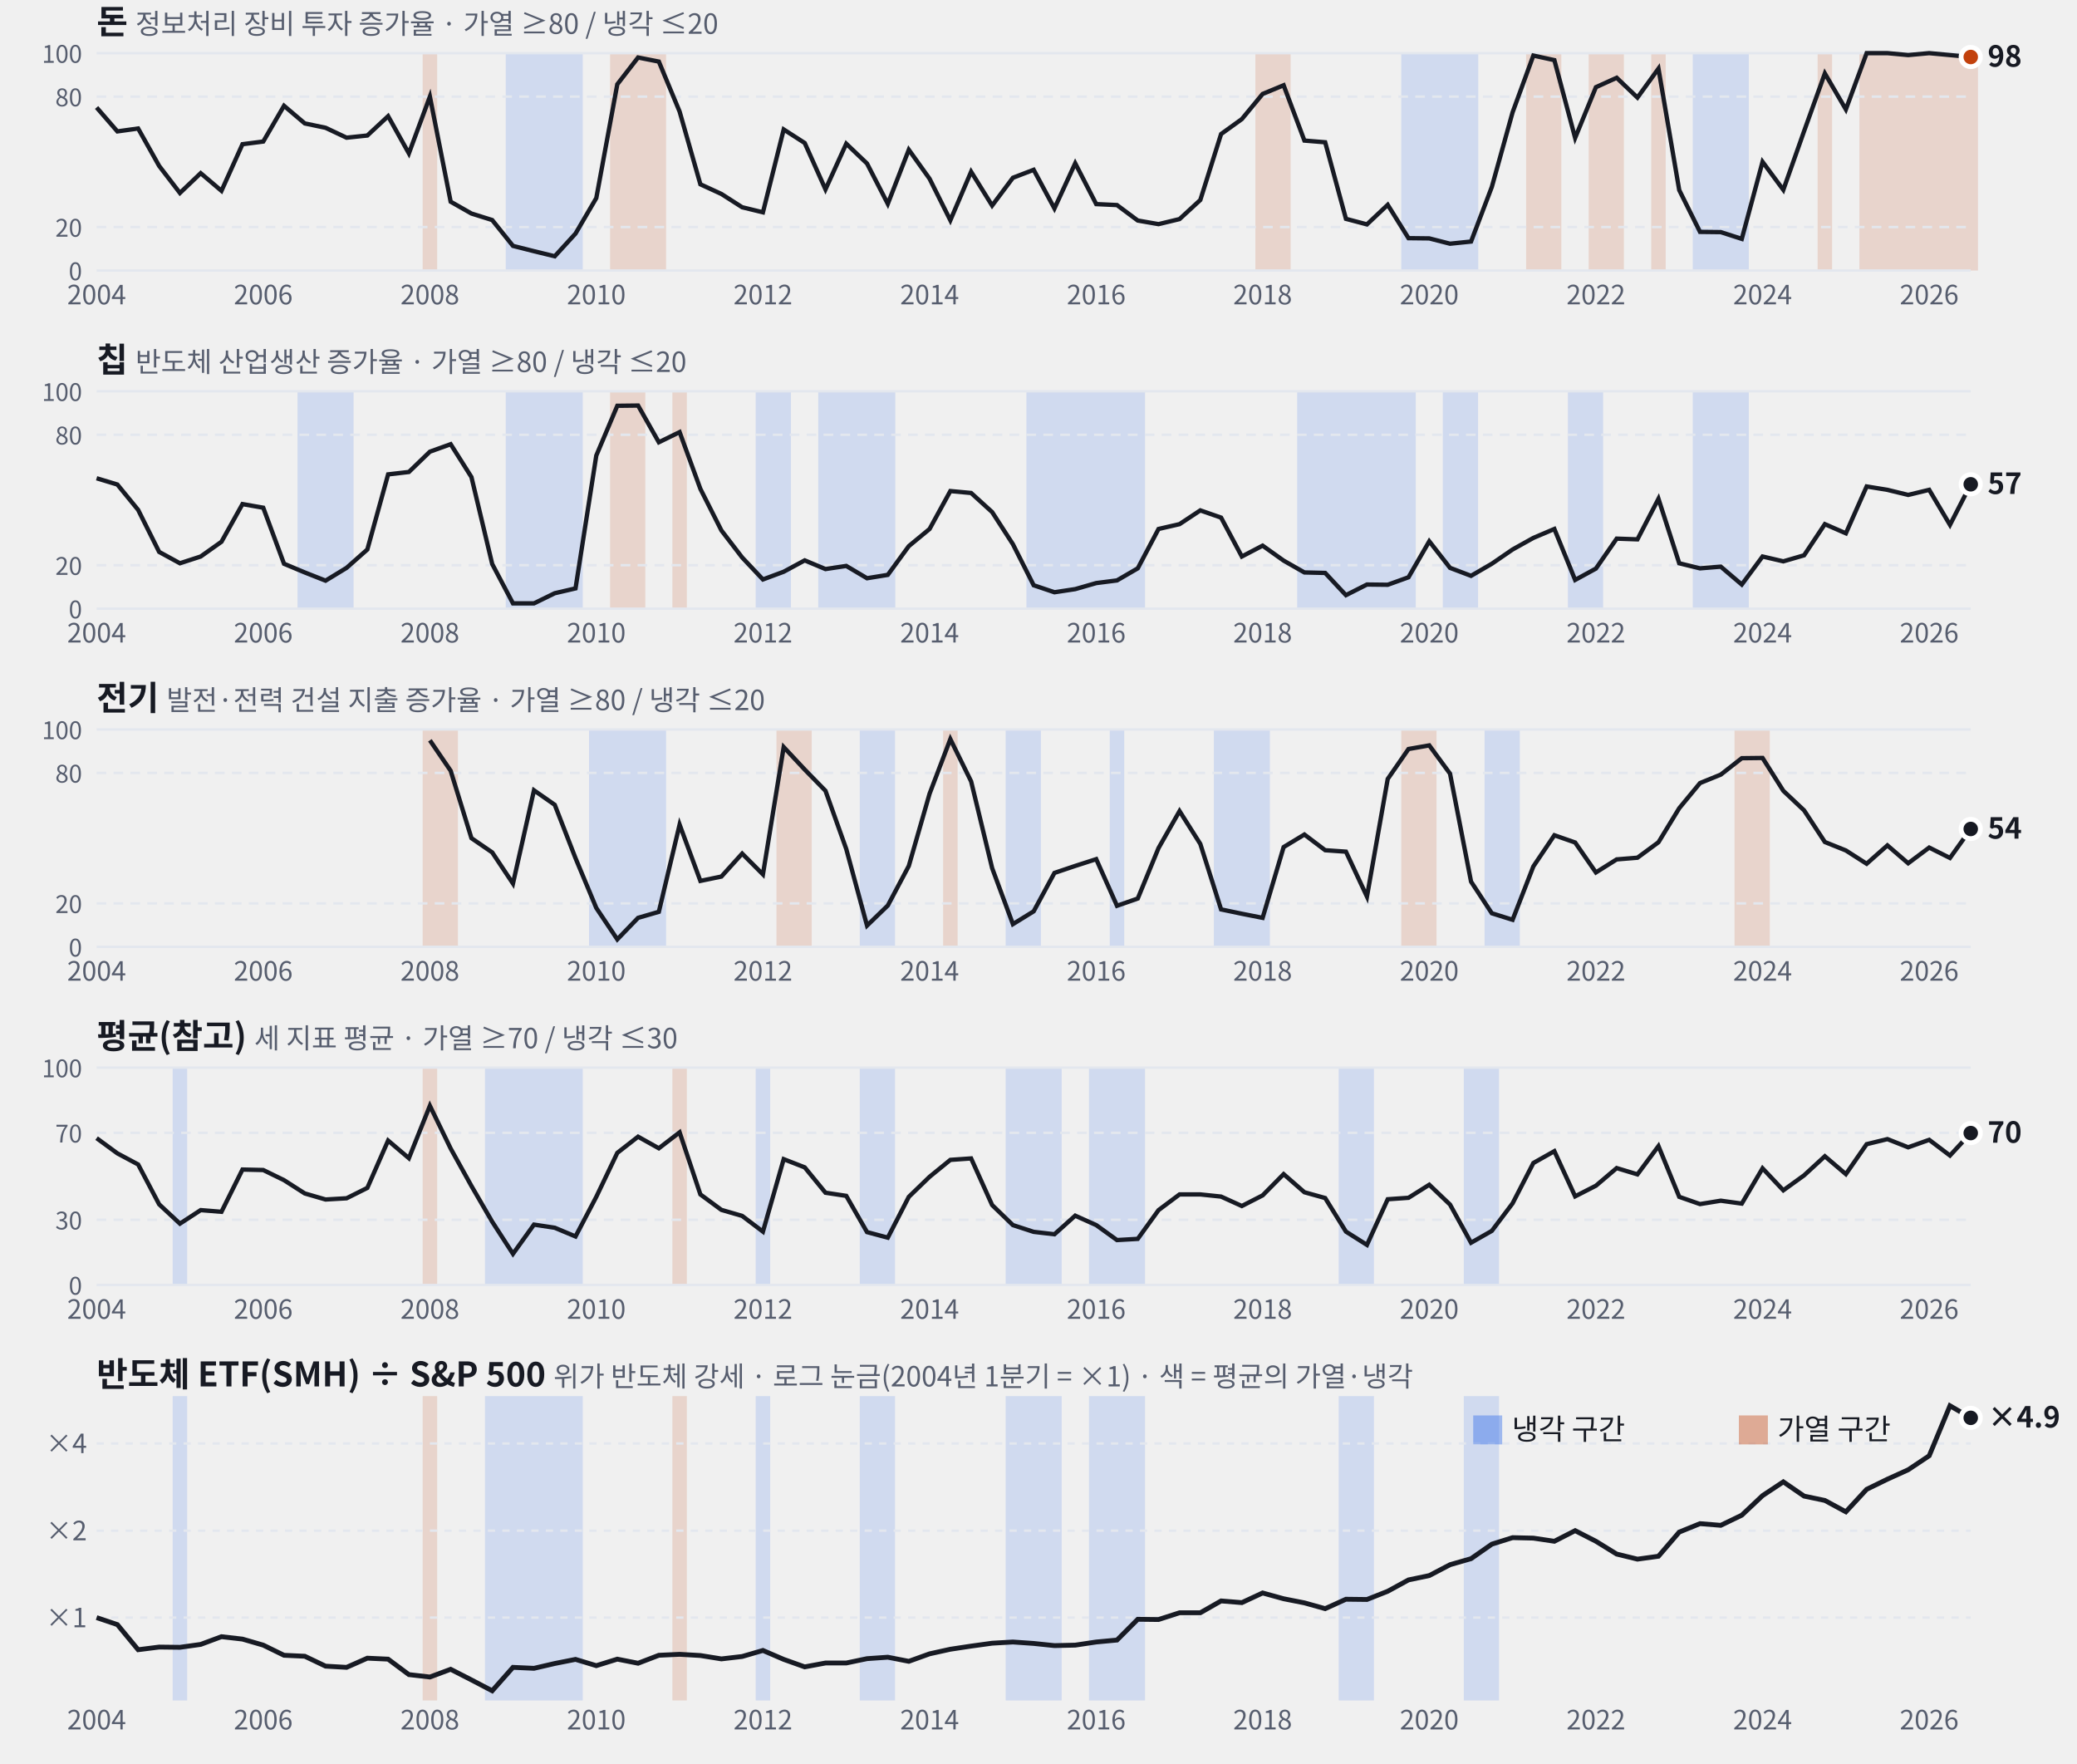
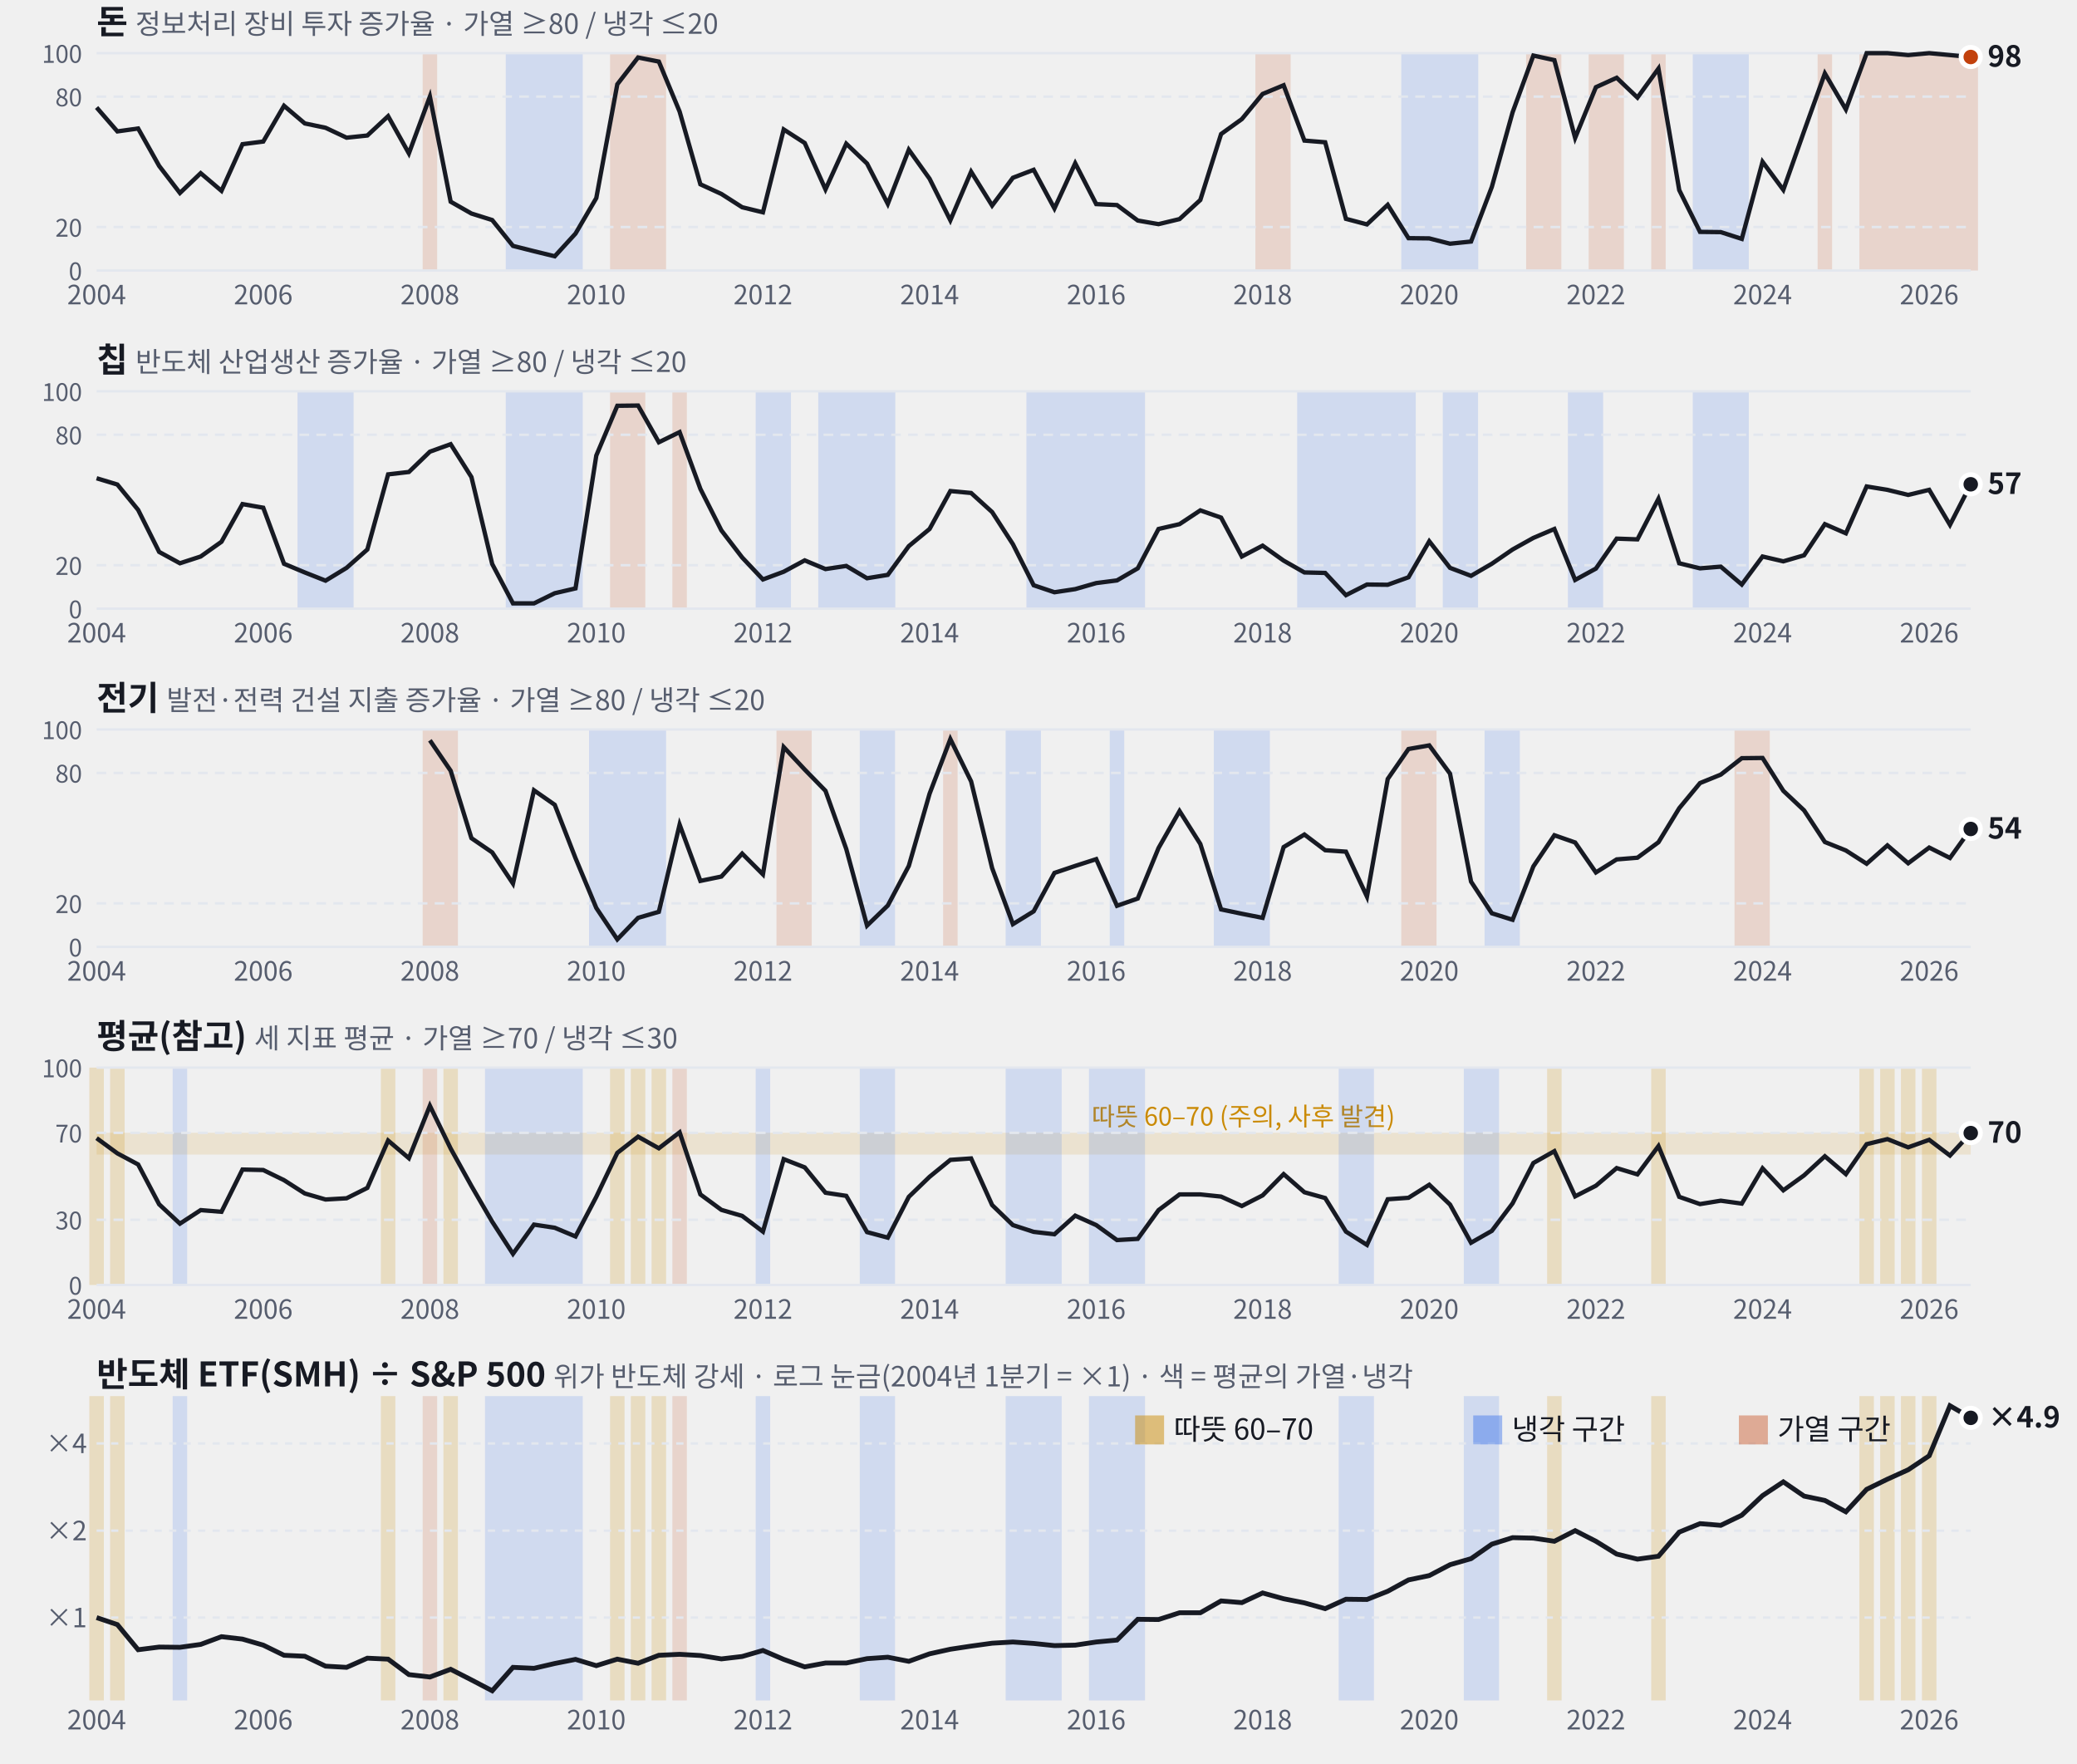
<svg xmlns="http://www.w3.org/2000/svg" viewBox="0 0 860 730" font-family="IBM Plex Sans KR, Apple SD Gothic Neo, Noto Sans CJK KR, sans-serif">
  <text x="40" y="14" font-size="14" font-weight="700" fill="#171A23">돈 <tspan font-size="11.5" font-weight="400" fill="#565D6E">정보처리 장비 투자 증가율 · 가열 ≥80 / 냉각 ≤20</tspan>
  </text>
  <rect x="175.0" y="22" width="6.0" height="90" fill="#C2410C" opacity="0.16" />
  <rect x="209.4" y="22" width="31.9" height="90" fill="#2563EB" opacity="0.16" />
  <rect x="252.6" y="22" width="23.2" height="90" fill="#C2410C" opacity="0.16" />
  <rect x="519.8" y="22" width="14.6" height="90" fill="#C2410C" opacity="0.16" />
  <rect x="580.2" y="22" width="31.9" height="90" fill="#2563EB" opacity="0.16" />
  <rect x="631.9" y="22" width="14.6" height="90" fill="#C2410C" opacity="0.16" />
  <rect x="657.8" y="22" width="14.6" height="90" fill="#C2410C" opacity="0.16" />
  <rect x="683.7" y="22" width="6.0" height="90" fill="#C2410C" opacity="0.16" />
  <rect x="700.9" y="22" width="23.2" height="90" fill="#2563EB" opacity="0.16" />
  <rect x="752.6" y="22" width="6.0" height="90" fill="#C2410C" opacity="0.16" />
  <rect x="769.9" y="22" width="49.1" height="90" fill="#C2410C" opacity="0.16" />
  <line x1="40" x2="816" y1="112.0" y2="112.0" stroke="#E3E7EE" />
  <text x="34" y="116.0" text-anchor="end" font-size="10" fill="#565D6E">0</text>
  <line x1="40" x2="816" y1="94.0" y2="94.0" stroke="#E3E7EE" stroke-dasharray="4 3" />
  <text x="34" y="98.0" text-anchor="end" font-size="10" fill="#565D6E">20</text>
  <line x1="40" x2="816" y1="40.0" y2="40.0" stroke="#E3E7EE" stroke-dasharray="4 3" />
  <text x="34" y="44.0" text-anchor="end" font-size="10" fill="#565D6E">80</text>
  <line x1="40" x2="816" y1="22.0" y2="22.0" stroke="#E3E7EE" />
  <text x="34" y="26.0" text-anchor="end" font-size="10" fill="#565D6E">100</text>
  <polyline points="40.0,44.5 48.6,54.4 57.2,53.2 65.9,68.7 74.5,79.9 83.1,71.7 91.7,79.0 100.4,59.7 109.0,58.6 117.6,43.8 126.2,51.1 134.8,52.9 143.5,57.0 152.1,56.1 160.7,48.1 169.3,63.5 178.0,40.0 186.6,83.5 195.2,88.4 203.8,91.1 212.4,101.8 221.1,104.0 229.7,106.1 238.3,96.7 246.9,82.0 255.6,34.9 264.2,23.8 272.8,25.5 281.4,46.2 290.0,76.3 298.7,80.3 307.3,85.8 315.9,87.9 324.5,53.6 333.2,59.2 341.8,78.4 350.4,59.5 359.0,67.7 367.6,84.4 376.3,62.0 384.9,74.0 393.5,91.2 402.1,71.1 410.8,85.1 419.4,73.6 428.0,70.3 436.6,86.3 445.2,67.6 453.9,84.5 462.5,84.9 471.1,91.3 479.7,92.8 488.4,90.7 497.0,82.8 505.6,55.5 514.2,49.3 522.8,38.9 531.5,35.3 540.1,58.2 548.7,58.9 557.3,90.6 566.0,92.9 574.6,84.8 583.2,98.6 591.8,98.7 600.4,100.9 609.1,100.0 617.7,77.4 626.3,46.5 634.9,23.0 643.6,24.9 652.2,57.1 660.8,36.1 669.4,32.2 678.0,40.4 686.7,28.4 695.3,78.7 703.9,96.0 712.5,96.1 721.2,98.9 729.8,67.0 738.4,78.6 747.0,54.3 755.6,30.4 764.3,45.3 772.9,22.0 781.5,22.0 790.1,22.8 798.8,22.0 807.4,22.8 816.0,23.6" fill="none" stroke="#171A23" stroke-width="1.8" />
  <circle cx="816.0" cy="23.6" r="4" fill="#C2410C" stroke="#fff" stroke-width="2" />
  <text x="823.0" y="27.6" font-size="12" font-weight="700" fill="#171A23">98</text>
  <text x="40.0" y="126" text-anchor="middle" font-size="11" fill="#565D6E">2004</text>
  <text x="109.0" y="126" text-anchor="middle" font-size="11" fill="#565D6E">2006</text>
  <text x="178.0" y="126" text-anchor="middle" font-size="11" fill="#565D6E">2008</text>
  <text x="246.9" y="126" text-anchor="middle" font-size="11" fill="#565D6E">2010</text>
  <text x="315.9" y="126" text-anchor="middle" font-size="11" fill="#565D6E">2012</text>
  <text x="384.9" y="126" text-anchor="middle" font-size="11" fill="#565D6E">2014</text>
  <text x="453.9" y="126" text-anchor="middle" font-size="11" fill="#565D6E">2016</text>
  <text x="522.8" y="126" text-anchor="middle" font-size="11" fill="#565D6E">2018</text>
  <text x="591.8" y="126" text-anchor="middle" font-size="11" fill="#565D6E">2020</text>
  <text x="660.8" y="126" text-anchor="middle" font-size="11" fill="#565D6E">2022</text>
  <text x="729.8" y="126" text-anchor="middle" font-size="11" fill="#565D6E">2024</text>
  <text x="798.8" y="126" text-anchor="middle" font-size="11" fill="#565D6E">2026</text>
  <text x="40" y="154" font-size="14" font-weight="700" fill="#171A23">칩 <tspan font-size="11.5" font-weight="400" fill="#565D6E">반도체 산업생산 증가율 · 가열 ≥80 / 냉각 ≤20</tspan>
  </text>
  <rect x="123.2" y="162" width="23.2" height="90" fill="#2563EB" opacity="0.16" />
  <rect x="209.4" y="162" width="31.9" height="90" fill="#2563EB" opacity="0.16" />
  <rect x="252.6" y="162" width="14.6" height="90" fill="#C2410C" opacity="0.16" />
  <rect x="278.4" y="162" width="6.0" height="90" fill="#C2410C" opacity="0.16" />
  <rect x="312.9" y="162" width="14.6" height="90" fill="#2563EB" opacity="0.16" />
  <rect x="338.8" y="162" width="31.9" height="90" fill="#2563EB" opacity="0.16" />
  <rect x="425.0" y="162" width="49.1" height="90" fill="#2563EB" opacity="0.16" />
  <rect x="537.1" y="162" width="49.1" height="90" fill="#2563EB" opacity="0.16" />
  <rect x="597.4" y="162" width="14.6" height="90" fill="#2563EB" opacity="0.16" />
  <rect x="649.2" y="162" width="14.6" height="90" fill="#2563EB" opacity="0.16" />
  <rect x="700.9" y="162" width="23.2" height="90" fill="#2563EB" opacity="0.16" />
  <line x1="40" x2="816" y1="252.0" y2="252.0" stroke="#E3E7EE" />
  <text x="34" y="256.0" text-anchor="end" font-size="10" fill="#565D6E">0</text>
  <line x1="40" x2="816" y1="234.0" y2="234.0" stroke="#E3E7EE" stroke-dasharray="4 3" />
  <text x="34" y="238.0" text-anchor="end" font-size="10" fill="#565D6E">20</text>
  <line x1="40" x2="816" y1="180.0" y2="180.0" stroke="#E3E7EE" stroke-dasharray="4 3" />
  <text x="34" y="184.0" text-anchor="end" font-size="10" fill="#565D6E">80</text>
  <line x1="40" x2="816" y1="162.0" y2="162.0" stroke="#E3E7EE" />
  <text x="34" y="166.0" text-anchor="end" font-size="10" fill="#565D6E">100</text>
  <polyline points="40.0,198.0 48.6,200.6 57.2,211.1 65.9,228.5 74.5,233.2 83.1,230.4 91.7,224.3 100.4,208.7 109.0,210.2 117.6,233.4 126.2,237.0 134.8,240.4 143.5,235.1 152.1,227.5 160.7,196.4 169.3,195.4 178.0,187.0 186.6,183.9 195.2,197.5 203.8,233.5 212.4,249.8 221.1,249.8 229.7,245.6 238.3,243.6 246.9,188.6 255.6,168.0 264.2,167.9 272.8,183.1 281.4,178.9 290.0,202.4 298.7,219.6 307.3,230.8 315.9,239.9 324.5,236.7 333.2,232.0 341.8,235.6 350.4,234.3 359.0,239.4 367.6,238.0 376.3,226.1 384.9,219.0 393.5,203.3 402.1,204.1 410.8,212.0 419.4,225.3 428.0,242.3 436.6,245.2 445.2,243.9 453.9,241.4 462.5,240.3 471.1,235.3 479.7,219.0 488.4,217.0 497.0,211.3 505.6,214.3 514.2,230.4 522.8,225.9 531.5,232.1 540.1,237.0 548.7,237.2 557.3,246.4 566.0,242.0 574.6,242.1 583.2,239.0 591.8,224.1 600.4,235.1 609.1,238.4 617.7,233.4 626.3,227.5 634.9,222.7 643.6,219.0 652.2,240.1 660.8,235.4 669.4,223.0 678.0,223.3 686.7,206.5 695.3,233.2 703.9,235.3 712.5,234.6 721.2,242.0 729.8,230.4 738.4,232.4 747.0,229.9 755.6,217.0 764.3,220.8 772.9,201.4 781.5,202.8 790.1,204.9 798.8,202.8 807.4,217.3 816.0,200.5" fill="none" stroke="#171A23" stroke-width="1.8" />
  <circle cx="816.0" cy="200.5" r="4" fill="#171A23" stroke="#fff" stroke-width="2" />
  <text x="823.0" y="204.5" font-size="12" font-weight="700" fill="#171A23">57</text>
  <text x="40.0" y="266" text-anchor="middle" font-size="11" fill="#565D6E">2004</text>
  <text x="109.0" y="266" text-anchor="middle" font-size="11" fill="#565D6E">2006</text>
  <text x="178.0" y="266" text-anchor="middle" font-size="11" fill="#565D6E">2008</text>
  <text x="246.9" y="266" text-anchor="middle" font-size="11" fill="#565D6E">2010</text>
  <text x="315.9" y="266" text-anchor="middle" font-size="11" fill="#565D6E">2012</text>
  <text x="384.9" y="266" text-anchor="middle" font-size="11" fill="#565D6E">2014</text>
  <text x="453.9" y="266" text-anchor="middle" font-size="11" fill="#565D6E">2016</text>
  <text x="522.8" y="266" text-anchor="middle" font-size="11" fill="#565D6E">2018</text>
  <text x="591.8" y="266" text-anchor="middle" font-size="11" fill="#565D6E">2020</text>
  <text x="660.8" y="266" text-anchor="middle" font-size="11" fill="#565D6E">2022</text>
  <text x="729.8" y="266" text-anchor="middle" font-size="11" fill="#565D6E">2024</text>
  <text x="798.8" y="266" text-anchor="middle" font-size="11" fill="#565D6E">2026</text>
  <text x="40" y="294" font-size="14" font-weight="700" fill="#171A23">전기 <tspan font-size="11.5" font-weight="400" fill="#565D6E">발전·전력 건설 지출 증가율 · 가열 ≥80 / 냉각 ≤20</tspan>
  </text>
  <rect x="175.0" y="302" width="14.6" height="90" fill="#C2410C" opacity="0.16" />
  <rect x="243.9" y="302" width="31.9" height="90" fill="#2563EB" opacity="0.16" />
  <rect x="321.5" y="302" width="14.6" height="90" fill="#C2410C" opacity="0.16" />
  <rect x="356.0" y="302" width="14.6" height="90" fill="#2563EB" opacity="0.16" />
  <rect x="390.5" y="302" width="6.0" height="90" fill="#C2410C" opacity="0.16" />
  <rect x="416.4" y="302" width="14.6" height="90" fill="#2563EB" opacity="0.16" />
  <rect x="459.5" y="302" width="6.0" height="90" fill="#2563EB" opacity="0.16" />
  <rect x="502.6" y="302" width="23.2" height="90" fill="#2563EB" opacity="0.16" />
  <rect x="580.2" y="302" width="14.6" height="90" fill="#C2410C" opacity="0.16" />
  <rect x="614.7" y="302" width="14.6" height="90" fill="#2563EB" opacity="0.16" />
  <rect x="718.2" y="302" width="14.6" height="90" fill="#C2410C" opacity="0.16" />
  <line x1="40" x2="816" y1="392.0" y2="392.0" stroke="#E3E7EE" />
  <text x="34" y="396.0" text-anchor="end" font-size="10" fill="#565D6E">0</text>
  <line x1="40" x2="816" y1="374.0" y2="374.0" stroke="#E3E7EE" stroke-dasharray="4 3" />
  <text x="34" y="378.0" text-anchor="end" font-size="10" fill="#565D6E">20</text>
  <line x1="40" x2="816" y1="320.0" y2="320.0" stroke="#E3E7EE" stroke-dasharray="4 3" />
  <text x="34" y="324.0" text-anchor="end" font-size="10" fill="#565D6E">80</text>
  <line x1="40" x2="816" y1="302.0" y2="302.0" stroke="#E3E7EE" />
  <text x="34" y="306.0" text-anchor="end" font-size="10" fill="#565D6E">100</text>
  <polyline points="178.0,306.5 186.6,319.1 195.2,347.0 203.8,352.9 212.4,365.8 221.1,327.2 229.7,333.2 238.3,355.3 246.9,375.9 255.6,388.9 264.2,380.0 272.8,377.5 281.4,341.4 290.0,364.7 298.7,362.9 307.3,353.4 315.9,362.0 324.5,309.3 333.2,318.6 341.8,327.4 350.4,351.5 359.0,383.2 367.6,374.9 376.3,358.5 384.9,328.6 393.5,306.0 402.1,323.5 410.8,359.4 419.4,382.6 428.0,377.3 436.6,361.4 445.2,358.5 453.9,355.7 462.5,375.0 471.1,372.0 479.7,351.1 488.4,335.8 497.0,349.4 505.6,376.5 514.2,378.3 522.8,380.0 531.5,350.7 540.1,345.5 548.7,352.0 557.3,352.6 566.0,371.2 574.6,322.5 583.2,310.1 591.8,308.6 600.4,320.3 609.1,365.0 617.7,378.1 626.3,380.8 634.9,358.7 643.6,345.8 652.2,348.8 660.8,361.2 669.4,355.8 678.0,355.1 686.7,348.7 695.3,334.6 703.9,324.2 712.5,320.7 721.2,313.9 729.8,313.8 738.4,327.4 747.0,335.5 755.6,348.6 764.3,352.1 772.9,357.6 781.5,350.0 790.1,357.4 798.8,350.9 807.4,355.2 816.0,343.2" fill="none" stroke="#171A23" stroke-width="1.8" />
  <circle cx="816.0" cy="343.2" r="4" fill="#171A23" stroke="#fff" stroke-width="2" />
  <text x="823.0" y="347.2" font-size="12" font-weight="700" fill="#171A23">54</text>
  <text x="40.0" y="406" text-anchor="middle" font-size="11" fill="#565D6E">2004</text>
  <text x="109.0" y="406" text-anchor="middle" font-size="11" fill="#565D6E">2006</text>
  <text x="178.0" y="406" text-anchor="middle" font-size="11" fill="#565D6E">2008</text>
  <text x="246.9" y="406" text-anchor="middle" font-size="11" fill="#565D6E">2010</text>
  <text x="315.9" y="406" text-anchor="middle" font-size="11" fill="#565D6E">2012</text>
  <text x="384.9" y="406" text-anchor="middle" font-size="11" fill="#565D6E">2014</text>
  <text x="453.9" y="406" text-anchor="middle" font-size="11" fill="#565D6E">2016</text>
  <text x="522.8" y="406" text-anchor="middle" font-size="11" fill="#565D6E">2018</text>
  <text x="591.8" y="406" text-anchor="middle" font-size="11" fill="#565D6E">2020</text>
  <text x="660.8" y="406" text-anchor="middle" font-size="11" fill="#565D6E">2022</text>
  <text x="729.8" y="406" text-anchor="middle" font-size="11" fill="#565D6E">2024</text>
  <text x="798.8" y="406" text-anchor="middle" font-size="11" fill="#565D6E">2026</text>
  <text x="40" y="434" font-size="14" font-weight="700" fill="#171A23">평균(참고) <tspan font-size="11.5" font-weight="400" fill="#565D6E">세 지표 평균 · 가열 ≥70 / 냉각 ≤30</tspan>
  </text>
+   <g data-warm="1">
+     <rect x="40" y="469.0" width="776" height="9.0" fill="#CA8A04" opacity="0.14" />
+     <text x="452" y="466.0" font-size="10.5" fill="#CA8A04">따뜻 60–70 (주의, 사후 발견)</text>
+     <rect x="37.0" y="442" width="6" height="90" fill="#CA8A04" opacity="0.20" />
+     <rect x="45.6" y="442" width="6" height="90" fill="#CA8A04" opacity="0.20" />
+     <rect x="157.7" y="442" width="6" height="90" fill="#CA8A04" opacity="0.20" />
+     <rect x="183.6" y="442" width="6" height="90" fill="#CA8A04" opacity="0.20" />
+     <rect x="252.6" y="442" width="6" height="90" fill="#CA8A04" opacity="0.20" />
+     <rect x="261.2" y="442" width="6" height="90" fill="#CA8A04" opacity="0.20" />
+     <rect x="269.8" y="442" width="6" height="90" fill="#CA8A04" opacity="0.20" />
+     <rect x="640.6" y="442" width="6" height="90" fill="#CA8A04" opacity="0.20" />
+     <rect x="683.7" y="442" width="6" height="90" fill="#CA8A04" opacity="0.20" />
+     <rect x="769.9" y="442" width="6" height="90" fill="#CA8A04" opacity="0.20" />
+     <rect x="778.5" y="442" width="6" height="90" fill="#CA8A04" opacity="0.20" />
+     <rect x="787.1" y="442" width="6" height="90" fill="#CA8A04" opacity="0.20" />
+     <rect x="795.8" y="442" width="6" height="90" fill="#CA8A04" opacity="0.20" />
+   </g>
  <rect x="71.5" y="442" width="6.0" height="90" fill="#2563EB" opacity="0.16" />
  <rect x="175.0" y="442" width="6.0" height="90" fill="#C2410C" opacity="0.16" />
  <rect x="200.8" y="442" width="40.5" height="90" fill="#2563EB" opacity="0.16" />
  <rect x="278.4" y="442" width="6.0" height="90" fill="#C2410C" opacity="0.16" />
  <rect x="312.9" y="442" width="6.0" height="90" fill="#2563EB" opacity="0.16" />
  <rect x="356.0" y="442" width="14.6" height="90" fill="#2563EB" opacity="0.16" />
  <rect x="416.4" y="442" width="23.2" height="90" fill="#2563EB" opacity="0.16" />
  <rect x="450.9" y="442" width="23.2" height="90" fill="#2563EB" opacity="0.16" />
  <rect x="554.3" y="442" width="14.6" height="90" fill="#2563EB" opacity="0.16" />
  <rect x="606.1" y="442" width="14.6" height="90" fill="#2563EB" opacity="0.16" />
  <line x1="40" x2="816" y1="532.0" y2="532.0" stroke="#E3E7EE" />
  <text x="34" y="536.0" text-anchor="end" font-size="10" fill="#565D6E">0</text>
  <line x1="40" x2="816" y1="505.0" y2="505.0" stroke="#E3E7EE" stroke-dasharray="4 3" />
  <text x="34" y="509.0" text-anchor="end" font-size="10" fill="#565D6E">30</text>
  <line x1="40" x2="816" y1="469.0" y2="469.0" stroke="#E3E7EE" stroke-dasharray="4 3" />
  <text x="34" y="473.0" text-anchor="end" font-size="10" fill="#565D6E">70</text>
  <line x1="40" x2="816" y1="442.0" y2="442.0" stroke="#E3E7EE" />
  <text x="34" y="446.0" text-anchor="end" font-size="10" fill="#565D6E">100</text>
  <polyline points="40.0,471.2 48.6,477.5 57.2,482.1 65.9,498.6 74.5,506.6 83.1,501.0 91.7,501.7 100.4,484.2 109.0,484.4 117.6,488.6 126.2,494.1 134.8,496.6 143.5,496.1 152.1,491.8 160.7,472.2 169.3,479.5 178.0,457.8 186.6,475.5 195.2,491.0 203.8,505.8 212.4,519.1 221.1,507.0 229.7,508.3 238.3,511.9 246.9,495.5 255.6,477.3 264.2,470.6 272.8,475.4 281.4,468.8 290.0,494.5 298.7,500.9 307.3,503.4 315.9,509.9 324.5,479.9 333.2,483.3 341.8,493.8 350.4,495.1 359.0,510.1 367.6,512.4 376.3,495.5 384.9,487.2 393.5,480.2 402.1,479.6 410.8,498.9 419.4,507.2 428.0,510.0 436.6,511.0 445.2,503.3 453.9,507.2 462.5,513.4 471.1,512.9 479.7,501.0 488.4,494.5 497.0,494.5 505.6,495.4 514.2,499.3 522.8,494.9 531.5,486.1 540.1,493.6 548.7,496.0 557.3,509.9 566.0,515.4 574.6,496.5 583.2,495.9 591.8,490.5 600.4,498.7 609.1,514.5 617.7,509.6 626.3,498.2 634.9,481.5 643.6,476.6 652.2,495.3 660.8,490.9 669.4,483.6 678.0,486.2 686.7,474.5 695.3,495.5 703.9,498.5 712.5,497.1 721.2,498.3 729.8,483.7 738.4,492.8 747.0,486.6 755.6,478.7 764.3,486.1 772.9,473.7 781.5,471.6 790.1,475.0 798.8,471.9 807.4,478.4 816.0,469.1" fill="none" stroke="#171A23" stroke-width="1.8" />
  <circle cx="816.0" cy="469.1" r="4" fill="#171A23" stroke="#fff" stroke-width="2" />
  <text x="823.0" y="473.1" font-size="12" font-weight="700" fill="#171A23">70</text>
  <text x="40.0" y="546" text-anchor="middle" font-size="11" fill="#565D6E">2004</text>
  <text x="109.0" y="546" text-anchor="middle" font-size="11" fill="#565D6E">2006</text>
  <text x="178.0" y="546" text-anchor="middle" font-size="11" fill="#565D6E">2008</text>
  <text x="246.9" y="546" text-anchor="middle" font-size="11" fill="#565D6E">2010</text>
  <text x="315.9" y="546" text-anchor="middle" font-size="11" fill="#565D6E">2012</text>
  <text x="384.9" y="546" text-anchor="middle" font-size="11" fill="#565D6E">2014</text>
  <text x="453.9" y="546" text-anchor="middle" font-size="11" fill="#565D6E">2016</text>
  <text x="522.8" y="546" text-anchor="middle" font-size="11" fill="#565D6E">2018</text>
  <text x="591.8" y="546" text-anchor="middle" font-size="11" fill="#565D6E">2020</text>
  <text x="660.8" y="546" text-anchor="middle" font-size="11" fill="#565D6E">2022</text>
  <text x="729.8" y="546" text-anchor="middle" font-size="11" fill="#565D6E">2024</text>
  <text x="798.8" y="546" text-anchor="middle" font-size="11" fill="#565D6E">2026</text>
  <text x="40" y="574" font-size="14" font-weight="700" fill="#171A23">반도체 ETF(SMH) ÷ S&amp;P 500 <tspan font-size="11.5" font-weight="400" fill="#565D6E">위가 반도체 강세 · 로그 눈금(2004년 1분기 = ×1) · 색 = 평균의 가열·냉각</tspan>
  </text>
  <g data-smh-zones="1">
+     <g data-warm-smh="1">
+       <rect x="37.0" y="578" width="6" height="126" fill="#CA8A04" opacity="0.20" />
+       <rect x="45.6" y="578" width="6" height="126" fill="#CA8A04" opacity="0.20" />
+       <rect x="157.7" y="578" width="6" height="126" fill="#CA8A04" opacity="0.20" />
+       <rect x="183.6" y="578" width="6" height="126" fill="#CA8A04" opacity="0.20" />
+       <rect x="252.6" y="578" width="6" height="126" fill="#CA8A04" opacity="0.20" />
+       <rect x="261.2" y="578" width="6" height="126" fill="#CA8A04" opacity="0.20" />
+       <rect x="269.8" y="578" width="6" height="126" fill="#CA8A04" opacity="0.20" />
+       <rect x="640.6" y="578" width="6" height="126" fill="#CA8A04" opacity="0.20" />
+       <rect x="683.7" y="578" width="6" height="126" fill="#CA8A04" opacity="0.20" />
+       <rect x="769.9" y="578" width="6" height="126" fill="#CA8A04" opacity="0.20" />
+       <rect x="778.5" y="578" width="6" height="126" fill="#CA8A04" opacity="0.20" />
+       <rect x="787.1" y="578" width="6" height="126" fill="#CA8A04" opacity="0.20" />
+       <rect x="795.8" y="578" width="6" height="126" fill="#CA8A04" opacity="0.20" />
+     </g>
    <rect x="71.5" y="578" width="6.0" height="126" fill="#2563EB" opacity="0.16" />
    <rect x="175.0" y="578" width="6.0" height="126" fill="#C2410C" opacity="0.16" />
    <rect x="200.8" y="578" width="40.5" height="126" fill="#2563EB" opacity="0.16" />
    <rect x="278.4" y="578" width="6.0" height="126" fill="#C2410C" opacity="0.16" />
    <rect x="312.9" y="578" width="6.0" height="126" fill="#2563EB" opacity="0.16" />
    <rect x="356.0" y="578" width="14.6" height="126" fill="#2563EB" opacity="0.16" />
    <rect x="416.4" y="578" width="23.2" height="126" fill="#2563EB" opacity="0.16" />
    <rect x="450.9" y="578" width="23.2" height="126" fill="#2563EB" opacity="0.16" />
    <rect x="554.3" y="578" width="14.6" height="126" fill="#2563EB" opacity="0.16" />
    <rect x="606.1" y="578" width="14.6" height="126" fill="#2563EB" opacity="0.16" />
    <line x1="40" x2="816" y1="669.7" y2="669.7" stroke="#E3E7EE" stroke-dasharray="3 3" />
    <text x="36" y="673.7" text-anchor="end" font-size="11" fill="#565D6E">×1</text>
    <line x1="40" x2="816" y1="633.7" y2="633.7" stroke="#E3E7EE" stroke-dasharray="3 3" />
    <text x="36" y="637.7" text-anchor="end" font-size="11" fill="#565D6E">×2</text>
    <line x1="40" x2="816" y1="597.6" y2="597.6" stroke="#E3E7EE" stroke-dasharray="3 3" />
    <text x="36" y="601.6" text-anchor="end" font-size="11" fill="#565D6E">×4</text>
  </g>
  <polyline points="40.0,669.7 48.6,672.6 57.2,683.0 65.9,681.9 74.5,682.0 83.1,680.8 91.7,677.6 100.4,678.6 109.0,681.1 117.6,685.3 126.2,685.7 134.8,689.8 143.5,690.3 152.1,686.5 160.7,686.9 169.3,693.3 178.0,694.3 186.6,691.1 195.2,695.5 203.8,700.0 212.4,690.3 221.1,690.7 229.7,688.7 238.3,687.0 246.9,689.6 255.6,686.9 264.2,688.6 272.8,685.3 281.4,684.9 290.0,685.4 298.7,686.8 307.3,685.8 315.9,683.3 324.5,687.0 333.2,690.1 341.8,688.5 350.4,688.5 359.0,686.7 367.6,686.1 376.3,687.8 384.9,684.7 393.5,682.8 402.1,681.5 410.8,680.3 419.4,679.8 428.0,680.4 436.6,681.3 445.2,681.1 453.9,679.8 462.5,679.0 471.1,670.4 479.7,670.5 488.4,667.7 497.0,667.7 505.6,662.8 514.2,663.5 522.8,659.5 531.5,661.9 540.1,663.6 548.7,666.0 557.3,662.1 566.0,662.2 574.6,658.8 583.2,654.1 591.8,652.3 600.4,647.8 609.1,645.3 617.7,639.3 626.3,636.6 634.9,636.8 643.6,638.1 652.2,633.7 660.8,638.1 669.4,643.4 678.0,645.5 686.7,644.3 695.3,634.3 703.9,630.8 712.5,631.5 721.2,627.3 729.8,619.2 738.4,613.5 747.0,619.4 755.6,621.2 764.3,625.9 772.9,616.6 781.5,612.4 790.1,608.5 798.8,602.7 807.4,582.0 816.0,587.0" fill="none" stroke="#171A23" stroke-width="2" />
  <text x="40.0" y="716" text-anchor="middle" font-size="11" fill="#565D6E">2004</text>
  <text x="109.0" y="716" text-anchor="middle" font-size="11" fill="#565D6E">2006</text>
  <text x="178.0" y="716" text-anchor="middle" font-size="11" fill="#565D6E">2008</text>
  <text x="246.9" y="716" text-anchor="middle" font-size="11" fill="#565D6E">2010</text>
  <text x="315.9" y="716" text-anchor="middle" font-size="11" fill="#565D6E">2012</text>
  <text x="384.9" y="716" text-anchor="middle" font-size="11" fill="#565D6E">2014</text>
  <text x="453.9" y="716" text-anchor="middle" font-size="11" fill="#565D6E">2016</text>
  <text x="522.8" y="716" text-anchor="middle" font-size="11" fill="#565D6E">2018</text>
  <text x="591.8" y="716" text-anchor="middle" font-size="11" fill="#565D6E">2020</text>
  <text x="660.8" y="716" text-anchor="middle" font-size="11" fill="#565D6E">2022</text>
  <text x="729.8" y="716" text-anchor="middle" font-size="11" fill="#565D6E">2024</text>
  <text x="798.8" y="716" text-anchor="middle" font-size="11" fill="#565D6E">2026</text>
  <rect x="610" y="586" width="12" height="12" fill="#2563EB" opacity="0.4" />
  <text x="626" y="596" font-size="12" fill="#171A23">냉각 구간</text>
  <rect x="720" y="586" width="12" height="12" fill="#C2410C" opacity="0.4" />
  <text x="736" y="596" font-size="12" fill="#171A23">가열 구간</text>
  <circle cx="816.0" cy="587.0" r="4" fill="#171A23" stroke="#fff" stroke-width="2" />
  <text x="823.0" y="591.0" font-size="12" font-weight="700" fill="#171A23">×4.9</text>
+   <rect x="470" y="586" width="12" height="12" fill="#CA8A04" opacity="0.5" />
+   <text x="486" y="596" font-size="12" fill="#171A23">따뜻 60–70</text>
</svg>
